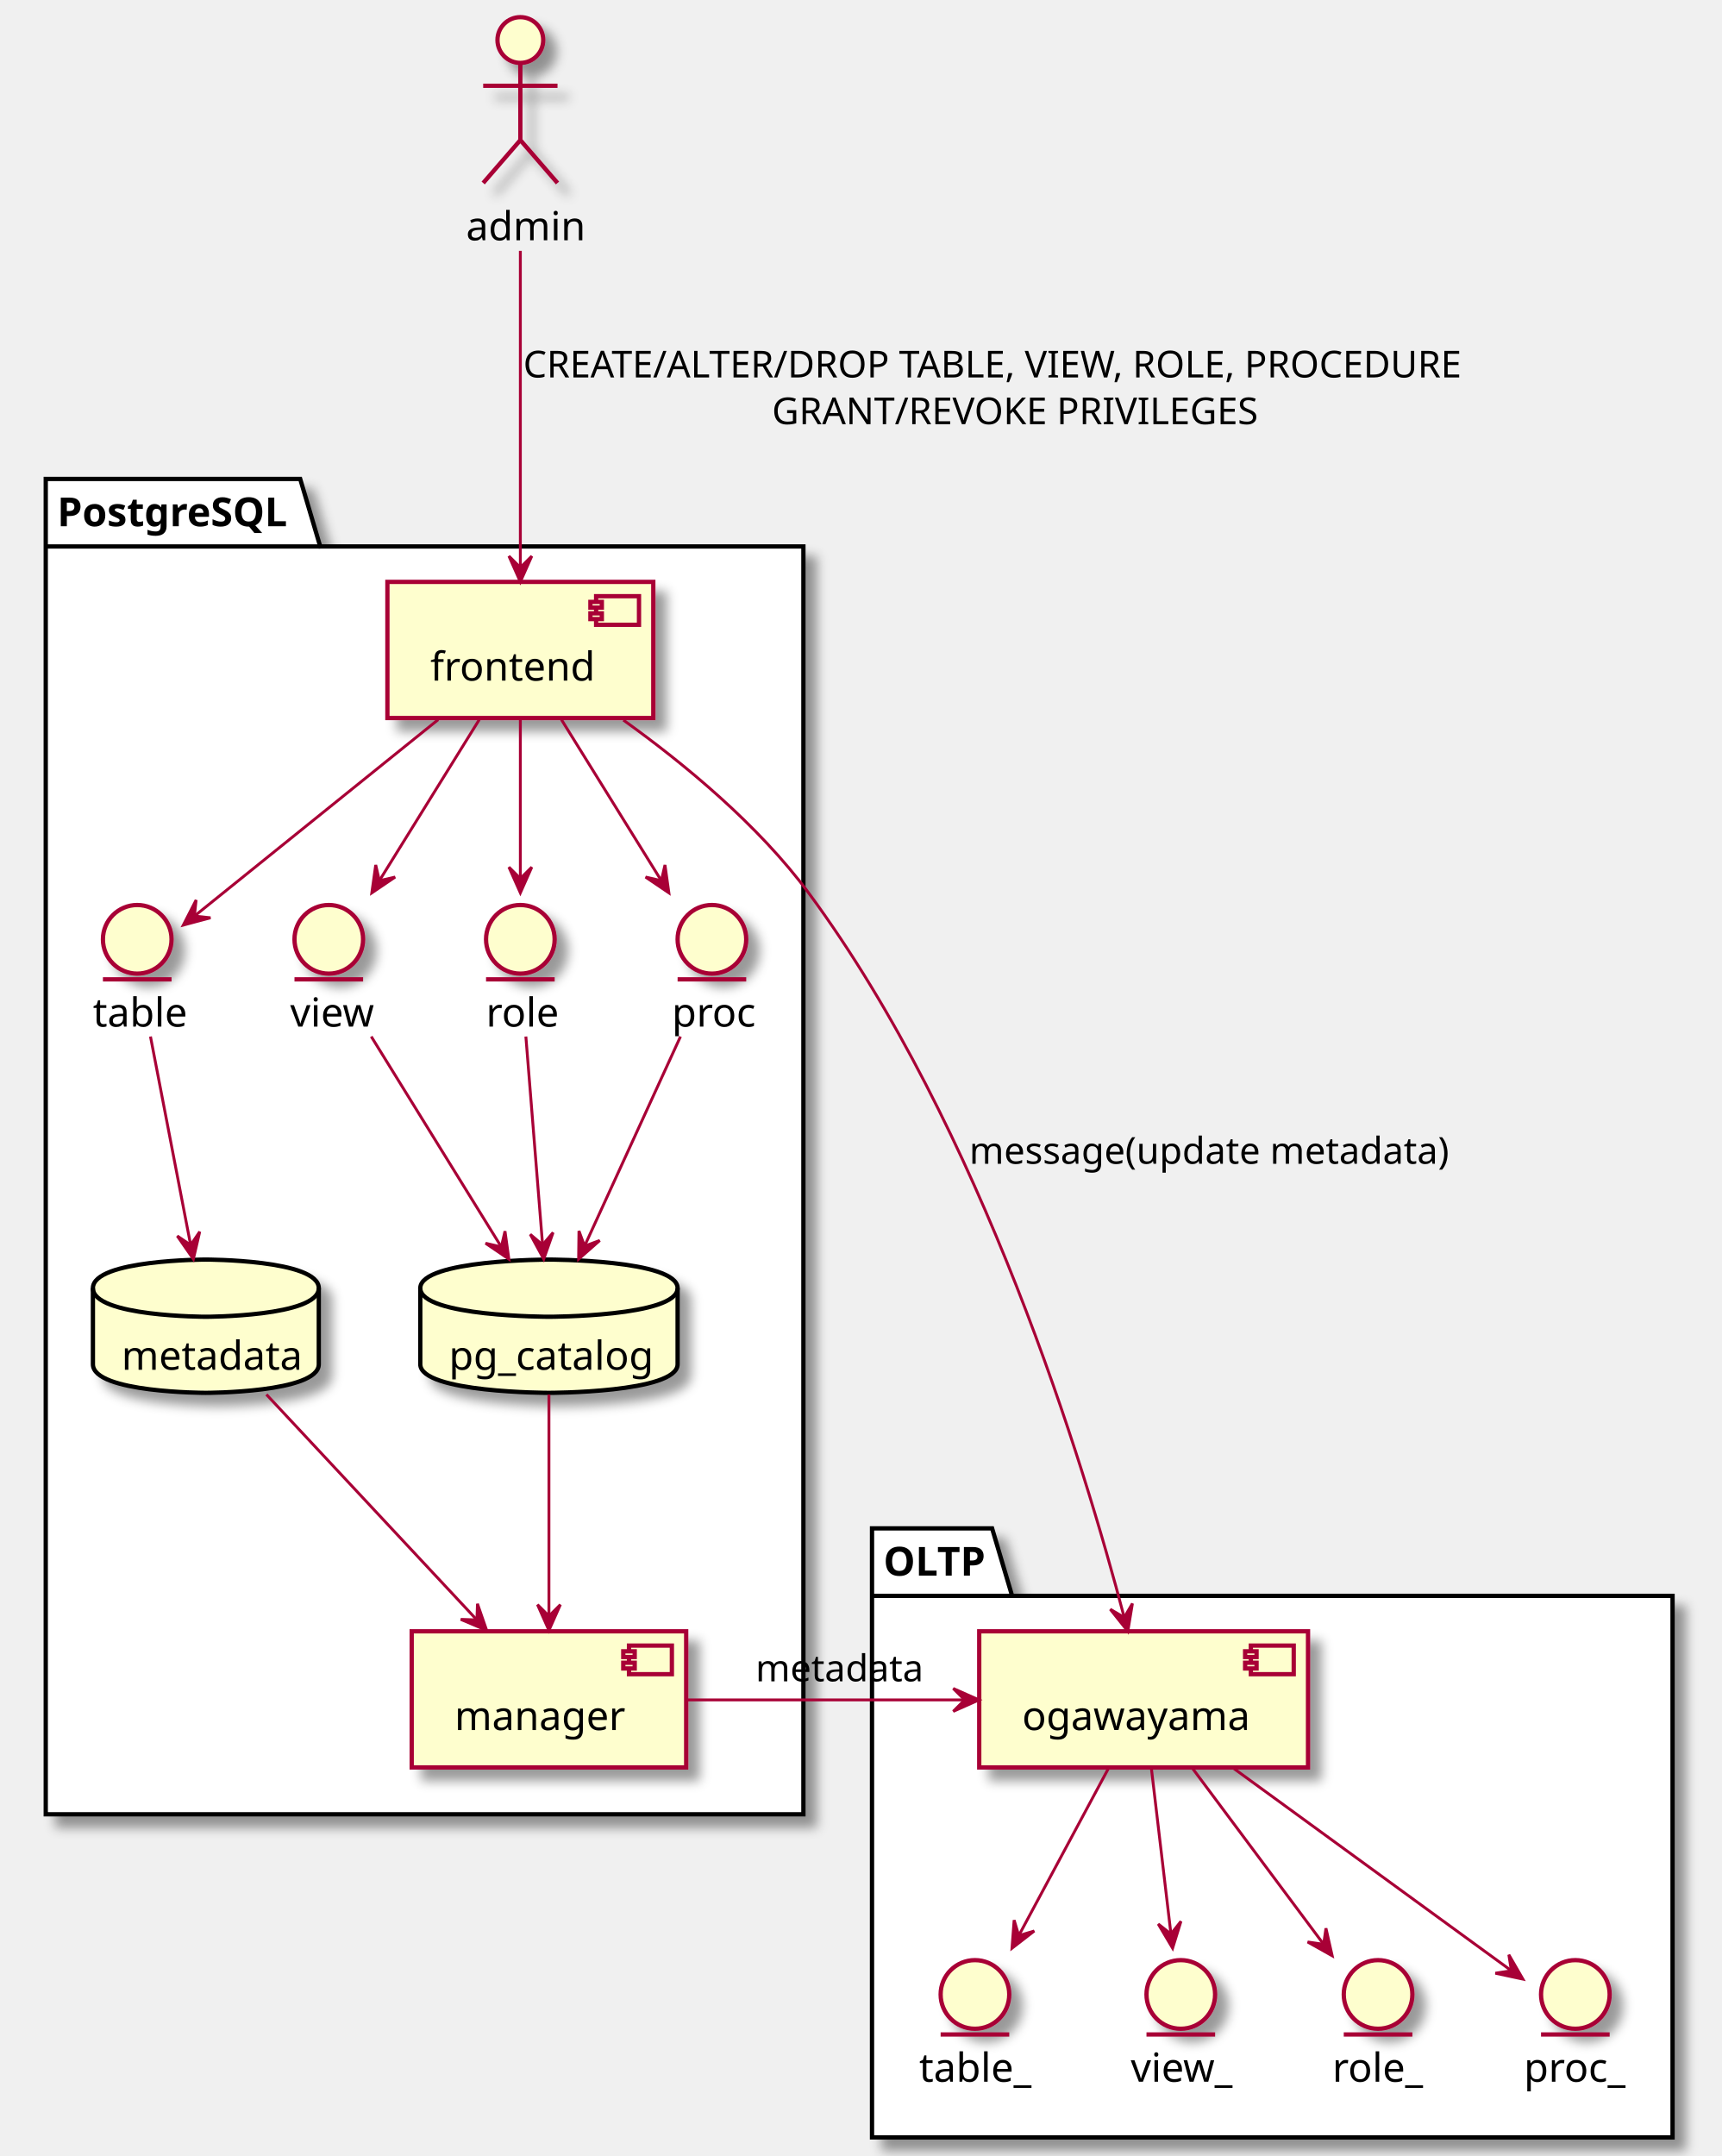
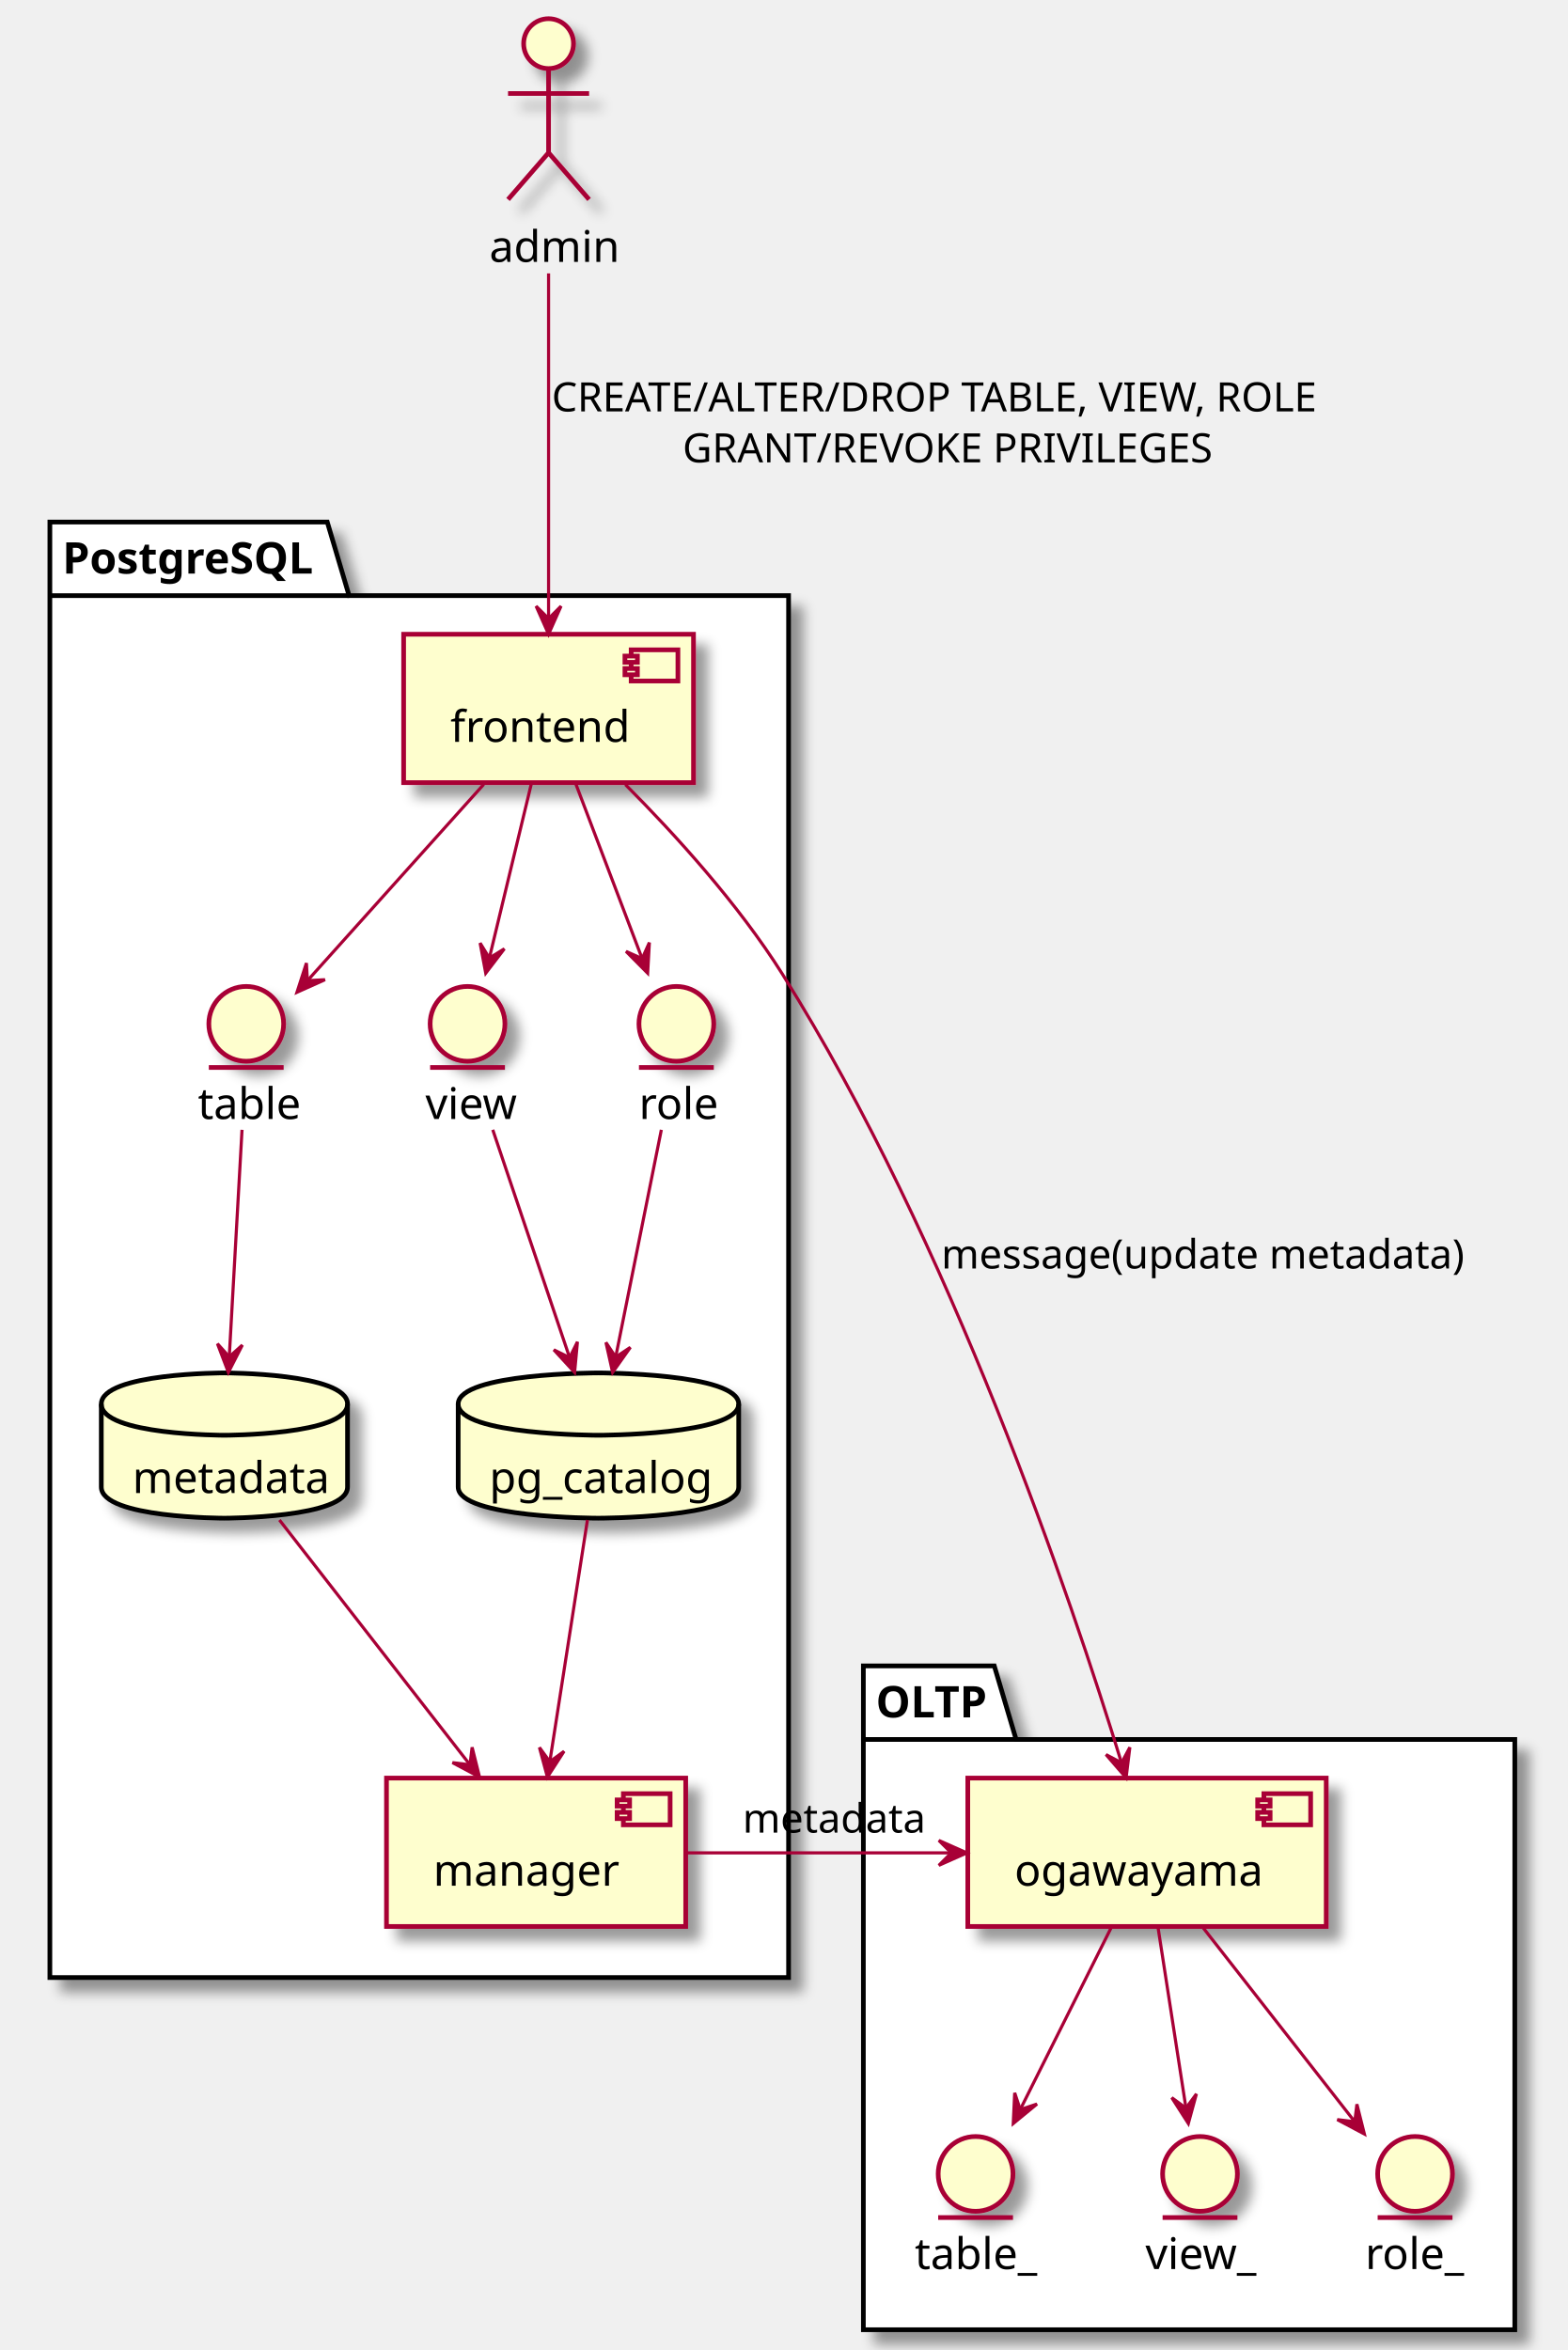
- <svg xmlns="http://www.w3.org/2000/svg" contentScriptType="application/ecmascript" contentStyleType="text/css" height="754px" preserveAspectRatio="none" style="width:602px;height:754px;" version="1.1" viewBox="0 0 602 754" width="602px" zoomAndPan="magnify">
+ <svg xmlns="http://www.w3.org/2000/svg" contentScriptType="application/ecmascript" contentStyleType="text/css" height="754px" preserveAspectRatio="none" style="width:503px;height:754px;" version="1.1" viewBox="0 0 503 754" width="503px" zoomAndPan="magnify">
  <defs>
-     <filter height="300%" id="fy7ld7ot45kty" width="300%" x="-1" y="-1">
+     <filter height="300%" id="f1jdc7cq4gh87k" width="300%" x="-1" y="-1">
      <feGaussianBlur result="blurOut" stdDeviation="2.0" />
      <feColorMatrix in="blurOut" result="blurOut2" type="matrix" values="0 0 0 0 0 0 0 0 0 0 0 0 0 0 0 0 0 0 .4 0" />
      <feOffset dx="4.0" dy="4.0" in="blurOut2" result="blurOut3" />
      <feBlend in="SourceGraphic" in2="blurOut3" mode="normal" />
    </filter>
  </defs>
  <g>
-     <polygon fill="#FFFFFF" filter="url(#fy7ld7ot45kty)" points="16,167.5,105,167.5,112,191.109,281,191.109,281,634.5,16,634.5,16,167.5" style="stroke:#000000;stroke-width:1.5;" />
+     <polygon fill="#FFFFFF" filter="url(#f1jdc7cq4gh87k)" points="16,167.5,105,167.5,112,191.109,253,191.109,253,634.5,16,634.5,16,167.5" style="stroke:#000000;stroke-width:1.5;" />
    <line style="stroke:#000000;stroke-width:1.5;" x1="16" x2="112" y1="191.109" y2="191.109" />
    <text fill="#000000" font-family="sans-serif" font-size="14" font-weight="bold" lengthAdjust="spacing" textLength="83" x="20" y="184.033">PostgreSQL</text>
-     <polygon fill="#FFFFFF" filter="url(#fy7ld7ot45kty)" points="305,534.5,347,534.5,354,558.109,585,558.109,585,747.5,305,747.5,305,534.5" style="stroke:#000000;stroke-width:1.5;" />
-     <line style="stroke:#000000;stroke-width:1.5;" x1="305" x2="354" y1="558.109" y2="558.109" />
-     <text fill="#000000" font-family="sans-serif" font-size="14" font-weight="bold" lengthAdjust="spacing" textLength="36" x="309" y="551.033">OLTP</text>
-     <rect fill="#FEFECE" filter="url(#fy7ld7ot45kty)" height="47.609" style="stroke:#A80036;stroke-width:1.5;" width="93" x="135.5" y="203.5" />
-     <rect fill="#FEFECE" height="10" style="stroke:#A80036;stroke-width:1.5;" width="15" x="208.5" y="208.5" />
-     <rect fill="#FEFECE" height="2" style="stroke:#A80036;stroke-width:1.5;" width="4" x="206.5" y="210.5" />
-     <rect fill="#FEFECE" height="2" style="stroke:#A80036;stroke-width:1.5;" width="4" x="206.5" y="214.5" />
-     <text fill="#000000" font-family="sans-serif" font-size="14" lengthAdjust="spacing" textLength="53" x="150.5" y="238.033">frontend</text>
-     <rect fill="#FEFECE" filter="url(#fy7ld7ot45kty)" height="47.609" style="stroke:#A80036;stroke-width:1.5;" width="96" x="144" y="570.5" />
-     <rect fill="#FEFECE" height="10" style="stroke:#A80036;stroke-width:1.5;" width="15" x="220" y="575.5" />
-     <rect fill="#FEFECE" height="2" style="stroke:#A80036;stroke-width:1.5;" width="4" x="218" y="577.5" />
-     <rect fill="#FEFECE" height="2" style="stroke:#A80036;stroke-width:1.5;" width="4" x="218" y="581.5" />
-     <text fill="#000000" font-family="sans-serif" font-size="14" lengthAdjust="spacing" textLength="56" x="159" y="605.033">manager</text>
-     <path d="M32.5,450.5 C32.5,440.5 72,440.5 72,440.5 C72,440.5 111.5,440.5 111.5,450.5 L111.5,477.109 C111.5,487.109 72,487.109 72,487.109 C72,487.109 32.5,487.109 32.5,477.109 L32.5,450.5 " fill="#FEFECE" filter="url(#fy7ld7ot45kty)" style="stroke:#000000;stroke-width:1.5;" />
+     <polygon fill="#FFFFFF" filter="url(#f1jdc7cq4gh87k)" points="277,534.5,319,534.5,326,558.109,486,558.109,486,747.5,277,747.5,277,534.5" style="stroke:#000000;stroke-width:1.5;" />
+     <line style="stroke:#000000;stroke-width:1.5;" x1="277" x2="326" y1="558.109" y2="558.109" />
+     <text fill="#000000" font-family="sans-serif" font-size="14" font-weight="bold" lengthAdjust="spacing" textLength="36" x="281" y="551.033">OLTP</text>
+     <rect fill="#FEFECE" filter="url(#f1jdc7cq4gh87k)" height="47.609" style="stroke:#A80036;stroke-width:1.5;" width="93" x="129.5" y="203.5" />
+     <rect fill="#FEFECE" height="10" style="stroke:#A80036;stroke-width:1.5;" width="15" x="202.5" y="208.5" />
+     <rect fill="#FEFECE" height="2" style="stroke:#A80036;stroke-width:1.5;" width="4" x="200.5" y="210.5" />
+     <rect fill="#FEFECE" height="2" style="stroke:#A80036;stroke-width:1.5;" width="4" x="200.5" y="214.5" />
+     <text fill="#000000" font-family="sans-serif" font-size="14" lengthAdjust="spacing" textLength="53" x="144.5" y="238.033">frontend</text>
+     <rect fill="#FEFECE" filter="url(#f1jdc7cq4gh87k)" height="47.609" style="stroke:#A80036;stroke-width:1.5;" width="96" x="124" y="570.5" />
+     <rect fill="#FEFECE" height="10" style="stroke:#A80036;stroke-width:1.5;" width="15" x="200" y="575.5" />
+     <rect fill="#FEFECE" height="2" style="stroke:#A80036;stroke-width:1.5;" width="4" x="198" y="577.5" />
+     <rect fill="#FEFECE" height="2" style="stroke:#A80036;stroke-width:1.5;" width="4" x="198" y="581.5" />
+     <text fill="#000000" font-family="sans-serif" font-size="14" lengthAdjust="spacing" textLength="56" x="139" y="605.033">manager</text>
+     <path d="M32.5,450.5 C32.5,440.5 72,440.5 72,440.5 C72,440.5 111.5,440.5 111.5,450.5 L111.5,477.109 C111.5,487.109 72,487.109 72,487.109 C72,487.109 32.5,487.109 32.5,477.109 L32.5,450.5 " fill="#FEFECE" filter="url(#f1jdc7cq4gh87k)" style="stroke:#000000;stroke-width:1.5;" />
    <path d="M32.5,450.5 C32.5,460.5 72,460.5 72,460.5 C72,460.5 111.5,460.5 111.5,450.5 " fill="none" style="stroke:#000000;stroke-width:1.5;" />
    <text fill="#000000" font-family="sans-serif" font-size="14" lengthAdjust="spacing" textLength="59" x="42.5" y="479.033">metadata</text>
-     <path d="M147,450.5 C147,440.5 192,440.5 192,440.5 C192,440.5 237,440.5 237,450.5 L237,477.109 C237,487.109 192,487.109 192,487.109 C192,487.109 147,487.109 147,477.109 L147,450.5 " fill="#FEFECE" filter="url(#fy7ld7ot45kty)" style="stroke:#000000;stroke-width:1.5;" />
+     <path d="M147,450.5 C147,440.5 192,440.5 192,440.5 C192,440.5 237,440.5 237,450.5 L237,477.109 C237,487.109 192,487.109 192,487.109 C192,487.109 147,487.109 147,477.109 L147,450.5 " fill="#FEFECE" filter="url(#f1jdc7cq4gh87k)" style="stroke:#000000;stroke-width:1.5;" />
    <path d="M147,450.5 C147,460.5 192,460.5 192,460.5 C192,460.5 237,460.5 237,450.5 " fill="none" style="stroke:#000000;stroke-width:1.5;" />
    <text fill="#000000" font-family="sans-serif" font-size="14" lengthAdjust="spacing" textLength="70" x="157" y="479.033">pg_catalog</text>
-     <ellipse cx="48" cy="328.5" fill="#FEFECE" filter="url(#fy7ld7ot45kty)" rx="12" ry="12" style="stroke:#A80036;stroke-width:1.5;" />
-     <line style="stroke:#A80036;stroke-width:1.5;" x1="36" x2="60" y1="342.5" y2="342.5" />
-     <text fill="#000000" font-family="sans-serif" font-size="14" lengthAdjust="spacing" textLength="31" x="32.5" y="359.033">table</text>
-     <ellipse cx="115" cy="328.5" fill="#FEFECE" filter="url(#fy7ld7ot45kty)" rx="12" ry="12" style="stroke:#A80036;stroke-width:1.5;" />
-     <line style="stroke:#A80036;stroke-width:1.5;" x1="103" x2="127" y1="342.5" y2="342.5" />
-     <text fill="#000000" font-family="sans-serif" font-size="14" lengthAdjust="spacing" textLength="27" x="101.5" y="359.033">view</text>
-     <ellipse cx="182" cy="328.5" fill="#FEFECE" filter="url(#fy7ld7ot45kty)" rx="12" ry="12" style="stroke:#A80036;stroke-width:1.5;" />
-     <line style="stroke:#A80036;stroke-width:1.5;" x1="170" x2="194" y1="342.5" y2="342.5" />
-     <text fill="#000000" font-family="sans-serif" font-size="14" lengthAdjust="spacing" textLength="24" x="170" y="359.033">role</text>
-     <ellipse cx="249" cy="328.5" fill="#FEFECE" filter="url(#fy7ld7ot45kty)" rx="12" ry="12" style="stroke:#A80036;stroke-width:1.5;" />
-     <line style="stroke:#A80036;stroke-width:1.5;" x1="237" x2="261" y1="342.5" y2="342.5" />
-     <text fill="#000000" font-family="sans-serif" font-size="14" lengthAdjust="spacing" textLength="28" x="235" y="359.033">proc</text>
-     <ellipse cx="341" cy="697.5" fill="#FEFECE" filter="url(#fy7ld7ot45kty)" rx="12" ry="12" style="stroke:#A80036;stroke-width:1.5;" />
-     <line style="stroke:#A80036;stroke-width:1.5;" x1="329" x2="353" y1="711.5" y2="711.5" />
-     <text fill="#000000" font-family="sans-serif" font-size="14" lengthAdjust="spacing" textLength="39" x="321.5" y="728.033">table_</text>
-     <ellipse cx="413" cy="697.5" fill="#FEFECE" filter="url(#fy7ld7ot45kty)" rx="12" ry="12" style="stroke:#A80036;stroke-width:1.5;" />
-     <line style="stroke:#A80036;stroke-width:1.5;" x1="401" x2="425" y1="711.5" y2="711.5" />
-     <text fill="#000000" font-family="sans-serif" font-size="14" lengthAdjust="spacing" textLength="35" x="395.5" y="728.033">view_</text>
-     <ellipse cx="482" cy="697.5" fill="#FEFECE" filter="url(#fy7ld7ot45kty)" rx="12" ry="12" style="stroke:#A80036;stroke-width:1.5;" />
-     <line style="stroke:#A80036;stroke-width:1.5;" x1="470" x2="494" y1="711.5" y2="711.5" />
-     <text fill="#000000" font-family="sans-serif" font-size="14" lengthAdjust="spacing" textLength="32" x="466" y="728.033">role_</text>
-     <ellipse cx="551" cy="697.5" fill="#FEFECE" filter="url(#fy7ld7ot45kty)" rx="12" ry="12" style="stroke:#A80036;stroke-width:1.5;" />
-     <line style="stroke:#A80036;stroke-width:1.5;" x1="539" x2="563" y1="711.5" y2="711.5" />
-     <text fill="#000000" font-family="sans-serif" font-size="14" lengthAdjust="spacing" textLength="36" x="533" y="728.033">proc_</text>
-     <rect fill="#FEFECE" filter="url(#fy7ld7ot45kty)" height="47.609" style="stroke:#A80036;stroke-width:1.5;" width="115" x="342.5" y="570.5" />
-     <rect fill="#FEFECE" height="10" style="stroke:#A80036;stroke-width:1.5;" width="15" x="437.5" y="575.5" />
-     <rect fill="#FEFECE" height="2" style="stroke:#A80036;stroke-width:1.5;" width="4" x="435.5" y="577.5" />
-     <rect fill="#FEFECE" height="2" style="stroke:#A80036;stroke-width:1.5;" width="4" x="435.5" y="581.5" />
-     <text fill="#000000" font-family="sans-serif" font-size="14" lengthAdjust="spacing" textLength="75" x="357.5" y="605.033">ogawayama</text>
-     <ellipse cx="182" cy="14" fill="#FEFECE" filter="url(#fy7ld7ot45kty)" rx="8" ry="8" style="stroke:#A80036;stroke-width:1.5;" />
-     <path d="M182,22 L182,49 M169,30 L195,30 M182,49 L169,64 M182,49 L195,64 " fill="none" filter="url(#fy7ld7ot45kty)" style="stroke:#A80036;stroke-width:1.5;" />
-     <text fill="#000000" font-family="sans-serif" font-size="14" lengthAdjust="spacing" textLength="38" x="163" y="84.033">admin</text>
-     <path d="M153.25,251.67 C127.63,272.32 90.77,302.03 68.16,320.25 " fill="none" id="frontend-to-table" style="stroke:#A80036;stroke-width:1.0;" />
-     <polygon fill="#A80036" points="64.11,323.52,73.623,320.97,67.998,320.376,68.592,314.75,64.11,323.52" style="stroke:#A80036;stroke-width:1.0;" />
-     <path d="M167.63,251.67 C157.42,268.12 143.65,290.32 132.75,307.89 " fill="none" id="frontend-to-view" style="stroke:#A80036;stroke-width:1.0;" />
-     <polygon fill="#A80036" points="130.05,312.25,138.204,306.726,132.694,308.006,131.413,302.496,130.05,312.25" style="stroke:#A80036;stroke-width:1.0;" />
-     <path d="M182,251.67 C182,267.85 182,289.57 182,306.99 " fill="none" id="frontend-to-role" style="stroke:#A80036;stroke-width:1.0;" />
-     <polygon fill="#A80036" points="182,312.25,186,303.25,182,307.25,178,303.25,182,312.25" style="stroke:#A80036;stroke-width:1.0;" />
-     <path d="M196.37,251.67 C206.58,268.12 220.35,290.32 231.25,307.89 " fill="none" id="frontend-to-proc" style="stroke:#A80036;stroke-width:1.0;" />
-     <polygon fill="#A80036" points="233.95,312.25,232.587,302.496,231.306,308.006,225.796,306.726,233.95,312.25" style="stroke:#A80036;stroke-width:1.0;" />
-     <path d="M52.63,362.5 C56.64,383.31 62.44,413.41 66.65,435.25 " fill="none" id="table-to-metadata" style="stroke:#A80036;stroke-width:1.0;" />
-     <polygon fill="#A80036" points="67.63,440.33,69.862,430.738,66.688,435.42,62.006,432.245,67.63,440.33" style="stroke:#A80036;stroke-width:1.0;" />
-     <path d="M129.85,362.5 C142.87,383.57 161.8,414.18 175.34,436.07 " fill="none" id="view-to-pg_catalog" style="stroke:#A80036;stroke-width:1.0;" />
-     <polygon fill="#A80036" points="177.98,440.33,176.631,430.574,175.343,436.082,169.835,434.793,177.98,440.33" style="stroke:#A80036;stroke-width:1.0;" />
-     <path d="M183.93,362.5 C185.6,383.31 188.02,413.41 189.77,435.25 " fill="none" id="role-to-pg_catalog" style="stroke:#A80036;stroke-width:1.0;" />
-     <polygon fill="#A80036" points="190.18,440.33,193.447,431.039,189.78,435.346,185.473,431.679,190.18,440.33" style="stroke:#A80036;stroke-width:1.0;" />
-     <path d="M238.01,362.5 C228.45,383.4 214.59,413.67 204.58,435.52 " fill="none" id="proc-to-pg_catalog" style="stroke:#A80036;stroke-width:1.0;" />
-     <polygon fill="#A80036" points="202.38,440.33,209.77,433.82,204.466,435.786,202.5,430.482,202.38,440.33" style="stroke:#A80036;stroke-width:1.0;" />
-     <path d="M93.18,487.68 C113.74,509.7 144.97,543.14 166.8,566.52 " fill="none" id="metadata-to-manager" style="stroke:#A80036;stroke-width:1.0;" />
-     <polygon fill="#A80036" points="170.22,570.18,167.002,560.872,166.808,566.525,161.154,566.331,170.22,570.18" style="stroke:#A80036;stroke-width:1.0;" />
-     <path d="M192,487.68 C192,509.25 192,541.77 192,565.06 " fill="none" id="pg_catalog-to-manager" style="stroke:#A80036;stroke-width:1.0;" />
-     <polygon fill="#A80036" points="192,570.18,196,561.18,192,565.18,188,561.18,192,570.18" style="stroke:#A80036;stroke-width:1.0;" />
-     <path d="M417.19,618.56 C430.55,636.48 449.07,661.33 462.9,679.87 " fill="none" id="ogawayama-to-role_" style="stroke:#A80036;stroke-width:1.0;" />
-     <polygon fill="#A80036" points="465.95,683.97,463.772,674.365,462.959,679.963,457.361,679.15,465.95,683.97" style="stroke:#A80036;stroke-width:1.0;" />
-     <path d="M387.63,618.56 C378.54,635.52 366.11,658.68 356.38,676.83 " fill="none" id="ogawayama-to-table_" style="stroke:#A80036;stroke-width:1.0;" />
-     <polygon fill="#A80036" points="353.96,681.33,361.751,675.305,356.332,676.929,354.709,671.51,353.96,681.33" style="stroke:#A80036;stroke-width:1.0;" />
-     <path d="M402.73,618.56 C404.7,635.23 407.37,657.89 409.5,675.9 " fill="none" id="ogawayama-to-view_" style="stroke:#A80036;stroke-width:1.0;" />
-     <polygon fill="#A80036" points="410.14,681.33,413.056,671.923,409.553,676.365,405.112,672.861,410.14,681.33" style="stroke:#A80036;stroke-width:1.0;" />
-     <path d="M431.65,618.56 C460.59,639.64 502.69,670.31 528.38,689.02 " fill="none" id="ogawayama-to-proc_" style="stroke:#A80036;stroke-width:1.0;" />
-     <polygon fill="#A80036" points="532.66,692.14,527.738,683.609,528.618,689.197,523.03,690.077,532.66,692.14" style="stroke:#A80036;stroke-width:1.0;" />
-     <path d="M182,87.73 C182,121.42 182,168.41 182,198.14 " fill="none" id="admin-to-frontend" style="stroke:#A80036;stroke-width:1.0;" />
-     <polygon fill="#A80036" points="182,203.48,186,194.48,182,198.48,178,194.48,182,203.48" style="stroke:#A80036;stroke-width:1.0;" />
-     <text fill="#000000" font-family="sans-serif" font-size="13" lengthAdjust="spacing" textLength="358" x="183" y="131.995">CREATE/ALTER/DROP TABLE, VIEW, ROLE, PROCEDURE</text>
-     <text fill="#000000" font-family="sans-serif" font-size="13" lengthAdjust="spacing" textLength="184" x="270" y="148.347">GRANT/REVOKE PRIVILEGES</text>
-     <path d="M218.04,251.83 C239.23,267.03 265.26,288.46 283,312.5 C343.49,394.47 379.23,512.34 393.19,565.55 " fill="none" id="frontend-to-ogawayama" style="stroke:#A80036;stroke-width:1.0;" />
-     <polygon fill="#A80036" points="394.47,570.5,396.08,560.784,393.214,565.66,388.337,562.794,394.47,570.5" style="stroke:#A80036;stroke-width:1.0;" />
-     <text fill="#000000" font-family="sans-serif" font-size="13" lengthAdjust="spacing" textLength="158" x="339" y="406.995">message(update metadata)</text>
-     <path d="M240.24,594.5 C269.06,594.5 305.98,594.5 337.07,594.5 " fill="none" id="manager-to-ogawayama" style="stroke:#A80036;stroke-width:1.0;" />
-     <polygon fill="#A80036" points="342.41,594.5,333.41,590.5,337.41,594.5,333.41,598.5,342.41,594.5" style="stroke:#A80036;stroke-width:1.0;" />
-     <text fill="#000000" font-family="sans-serif" font-size="13" lengthAdjust="spacing" textLength="54" x="264.25" y="587.995">metadata</text>
+     <ellipse cx="79" cy="328.5" fill="#FEFECE" filter="url(#f1jdc7cq4gh87k)" rx="12" ry="12" style="stroke:#A80036;stroke-width:1.5;" />
+     <line style="stroke:#A80036;stroke-width:1.5;" x1="67" x2="91" y1="342.5" y2="342.5" />
+     <text fill="#000000" font-family="sans-serif" font-size="14" lengthAdjust="spacing" textLength="31" x="63.5" y="359.033">table</text>
+     <ellipse cx="150" cy="328.5" fill="#FEFECE" filter="url(#f1jdc7cq4gh87k)" rx="12" ry="12" style="stroke:#A80036;stroke-width:1.5;" />
+     <line style="stroke:#A80036;stroke-width:1.5;" x1="138" x2="162" y1="342.5" y2="342.5" />
+     <text fill="#000000" font-family="sans-serif" font-size="14" lengthAdjust="spacing" textLength="27" x="136.5" y="359.033">view</text>
+     <ellipse cx="217" cy="328.5" fill="#FEFECE" filter="url(#f1jdc7cq4gh87k)" rx="12" ry="12" style="stroke:#A80036;stroke-width:1.5;" />
+     <line style="stroke:#A80036;stroke-width:1.5;" x1="205" x2="229" y1="342.5" y2="342.5" />
+     <text fill="#000000" font-family="sans-serif" font-size="14" lengthAdjust="spacing" textLength="24" x="205" y="359.033">role</text>
+     <ellipse cx="313" cy="697.5" fill="#FEFECE" filter="url(#f1jdc7cq4gh87k)" rx="12" ry="12" style="stroke:#A80036;stroke-width:1.5;" />
+     <line style="stroke:#A80036;stroke-width:1.5;" x1="301" x2="325" y1="711.5" y2="711.5" />
+     <text fill="#000000" font-family="sans-serif" font-size="14" lengthAdjust="spacing" textLength="39" x="293.5" y="728.033">table_</text>
+     <ellipse cx="385" cy="697.5" fill="#FEFECE" filter="url(#f1jdc7cq4gh87k)" rx="12" ry="12" style="stroke:#A80036;stroke-width:1.5;" />
+     <line style="stroke:#A80036;stroke-width:1.5;" x1="373" x2="397" y1="711.5" y2="711.5" />
+     <text fill="#000000" font-family="sans-serif" font-size="14" lengthAdjust="spacing" textLength="35" x="367.5" y="728.033">view_</text>
+     <ellipse cx="454" cy="697.5" fill="#FEFECE" filter="url(#f1jdc7cq4gh87k)" rx="12" ry="12" style="stroke:#A80036;stroke-width:1.5;" />
+     <line style="stroke:#A80036;stroke-width:1.5;" x1="442" x2="466" y1="711.5" y2="711.5" />
+     <text fill="#000000" font-family="sans-serif" font-size="14" lengthAdjust="spacing" textLength="32" x="438" y="728.033">role_</text>
+     <rect fill="#FEFECE" filter="url(#f1jdc7cq4gh87k)" height="47.609" style="stroke:#A80036;stroke-width:1.5;" width="115" x="310.5" y="570.5" />
+     <rect fill="#FEFECE" height="10" style="stroke:#A80036;stroke-width:1.5;" width="15" x="405.5" y="575.5" />
+     <rect fill="#FEFECE" height="2" style="stroke:#A80036;stroke-width:1.5;" width="4" x="403.5" y="577.5" />
+     <rect fill="#FEFECE" height="2" style="stroke:#A80036;stroke-width:1.5;" width="4" x="403.5" y="581.5" />
+     <text fill="#000000" font-family="sans-serif" font-size="14" lengthAdjust="spacing" textLength="75" x="325.5" y="605.033">ogawayama</text>
+     <ellipse cx="176" cy="14" fill="#FEFECE" filter="url(#f1jdc7cq4gh87k)" rx="8" ry="8" style="stroke:#A80036;stroke-width:1.5;" />
+     <path d="M176,22 L176,49 M163,30 L189,30 M176,49 L163,64 M176,49 L189,64 " fill="none" filter="url(#f1jdc7cq4gh87k)" style="stroke:#A80036;stroke-width:1.5;" />
+     <text fill="#000000" font-family="sans-serif" font-size="14" lengthAdjust="spacing" textLength="38" x="157" y="84.033">admin</text>
+     <path d="M155.19,251.67 C138.53,270.22 115.3,296.08 98.89,314.36 " fill="none" id="frontend-to-table" style="stroke:#A80036;stroke-width:1.0;" />
+     <polygon fill="#A80036" points="95.28,318.37,104.266,314.339,98.618,314.647,98.31,308.999,95.28,318.37" style="stroke:#A80036;stroke-width:1.0;" />
+     <path d="M170.42,251.67 C166.53,267.85 161.3,289.57 157.1,306.99 " fill="none" id="frontend-to-view" style="stroke:#A80036;stroke-width:1.0;" />
+     <polygon fill="#A80036" points="155.84,312.25,161.817,304.422,156.999,307.386,154.035,302.568,155.84,312.25" style="stroke:#A80036;stroke-width:1.0;" />
+     <path d="M184.8,251.67 C190.99,267.99 199.33,289.95 205.97,307.44 " fill="none" id="frontend-to-role" style="stroke:#A80036;stroke-width:1.0;" />
+     <polygon fill="#A80036" points="207.79,312.25,208.339,302.416,206.017,307.575,200.859,305.253,207.79,312.25" style="stroke:#A80036;stroke-width:1.0;" />
+     <path d="M77.65,362.5 C76.48,383.31 74.79,413.41 73.56,435.25 " fill="none" id="table-to-metadata" style="stroke:#A80036;stroke-width:1.0;" />
+     <polygon fill="#A80036" points="73.27,440.33,77.753,431.561,73.542,435.337,69.765,431.126,73.27,440.33" style="stroke:#A80036;stroke-width:1.0;" />
+     <path d="M158.1,362.5 C165.15,383.4 175.36,413.67 182.73,435.52 " fill="none" id="view-to-pg_catalog" style="stroke:#A80036;stroke-width:1.0;" />
+     <polygon fill="#A80036" points="184.35,440.33,185.263,430.524,182.752,435.592,177.683,433.081,184.35,440.33" style="stroke:#A80036;stroke-width:1.0;" />
+     <path d="M212.18,362.5 C208,383.31 201.96,413.41 197.57,435.25 " fill="none" id="role-to-pg_catalog" style="stroke:#A80036;stroke-width:1.0;" />
+     <polygon fill="#A80036" points="196.55,440.33,202.246,432.296,197.536,435.428,194.404,430.718,196.55,440.33" style="stroke:#A80036;stroke-width:1.0;" />
+     <path d="M89.65,487.68 C106.72,509.61 132.6,542.87 150.78,566.23 " fill="none" id="metadata-to-manager" style="stroke:#A80036;stroke-width:1.0;" />
+     <polygon fill="#A80036" points="153.85,570.18,151.475,560.622,150.777,566.236,145.164,565.538,153.85,570.18" style="stroke:#A80036;stroke-width:1.0;" />
+     <path d="M188.47,487.68 C185.11,509.25 180.05,541.77 176.43,565.06 " fill="none" id="pg_catalog-to-manager" style="stroke:#A80036;stroke-width:1.0;" />
+     <polygon fill="#A80036" points="175.63,570.18,180.97,561.904,176.401,565.24,173.066,560.671,175.63,570.18" style="stroke:#A80036;stroke-width:1.0;" />
+     <path d="M386.03,618.56 C400.22,636.72 419.97,661.98 434.53,680.6 " fill="none" id="ogawayama-to-role_" style="stroke:#A80036;stroke-width:1.0;" />
+     <polygon fill="#A80036" points="437.74,684.7,435.343,675.147,434.659,680.763,429.043,680.078,437.74,684.7" style="stroke:#A80036;stroke-width:1.0;" />
+     <path d="M356.47,618.56 C347.99,635.52 336.41,658.68 327.34,676.83 " fill="none" id="ogawayama-to-table_" style="stroke:#A80036;stroke-width:1.0;" />
+     <polygon fill="#A80036" points="325.09,681.33,332.701,675.079,327.332,676.861,325.55,671.492,325.09,681.33" style="stroke:#A80036;stroke-width:1.0;" />
+     <path d="M371.56,618.56 C374.16,635.37 377.7,658.28 380.5,676.37 " fill="none" id="ogawayama-to-view_" style="stroke:#A80036;stroke-width:1.0;" />
+     <polygon fill="#A80036" points="381.26,681.33,383.851,671.828,380.503,676.388,375.943,673.039,381.26,681.33" style="stroke:#A80036;stroke-width:1.0;" />
+     <path d="M176,87.73 C176,121.42 176,168.41 176,198.14 " fill="none" id="admin-to-frontend" style="stroke:#A80036;stroke-width:1.0;" />
+     <polygon fill="#A80036" points="176,203.48,180,194.48,176,198.48,172,194.48,176,203.48" style="stroke:#A80036;stroke-width:1.0;" />
+     <text fill="#000000" font-family="sans-serif" font-size="13" lengthAdjust="spacing" textLength="268" x="177" y="131.995">CREATE/ALTER/DROP TABLE, VIEW, ROLE</text>
+     <text fill="#000000" font-family="sans-serif" font-size="13" lengthAdjust="spacing" textLength="184" x="219" y="148.347">GRANT/REVOKE PRIVILEGES</text>
+     <path d="M200.65,251.73 C216.56,267.7 236.84,290 251,312.5 C304.99,398.29 343.76,513.27 359.8,565.54 " fill="none" id="frontend-to-ogawayama" style="stroke:#A80036;stroke-width:1.0;" />
+     <polygon fill="#A80036" points="361.29,570.4,362.495,560.625,359.834,565.617,354.842,562.955,361.29,570.4" style="stroke:#A80036;stroke-width:1.0;" />
+     <text fill="#000000" font-family="sans-serif" font-size="13" lengthAdjust="spacing" textLength="158" x="302" y="406.995">message(update metadata)</text>
+     <path d="M220.2,594.5 C245.81,594.5 277.6,594.5 305.12,594.5 " fill="none" id="manager-to-ogawayama" style="stroke:#A80036;stroke-width:1.0;" />
+     <polygon fill="#A80036" points="310.21,594.5,301.21,590.5,305.21,594.5,301.21,598.5,310.21,594.5" style="stroke:#A80036;stroke-width:1.0;" />
+     <text fill="#000000" font-family="sans-serif" font-size="13" lengthAdjust="spacing" textLength="54" x="238.25" y="587.995">metadata</text>
  </g>
</svg>
